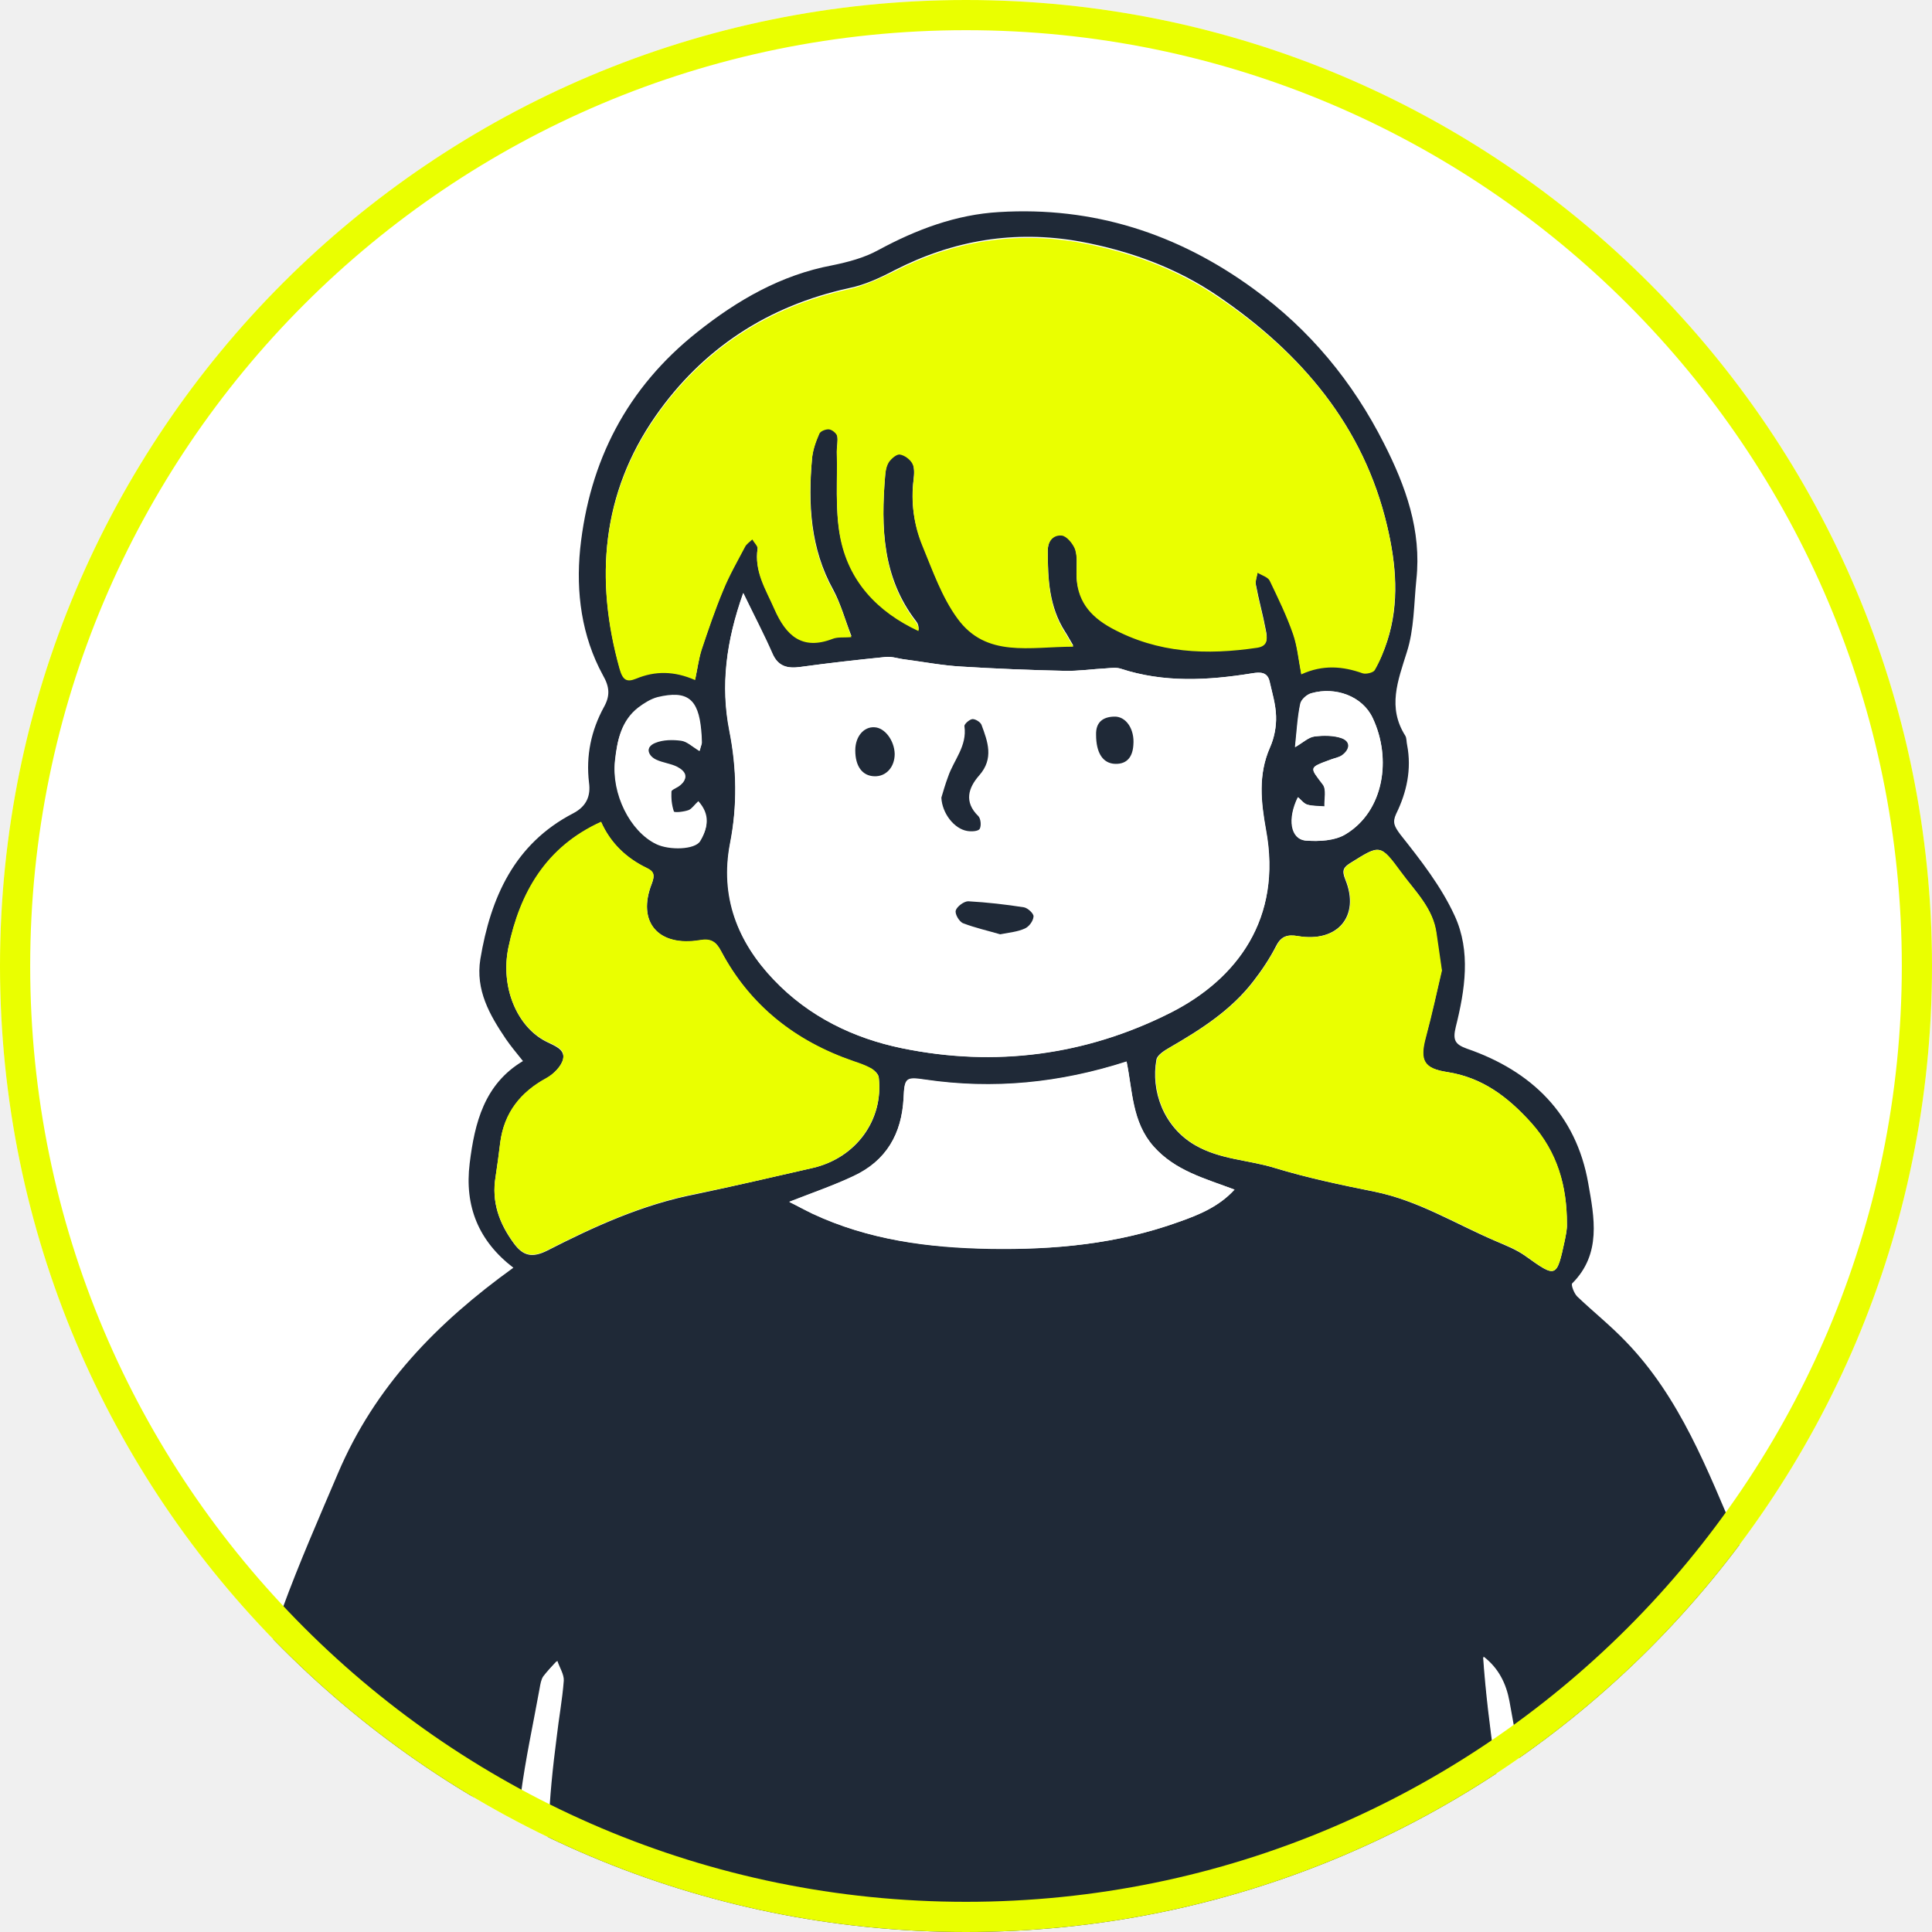
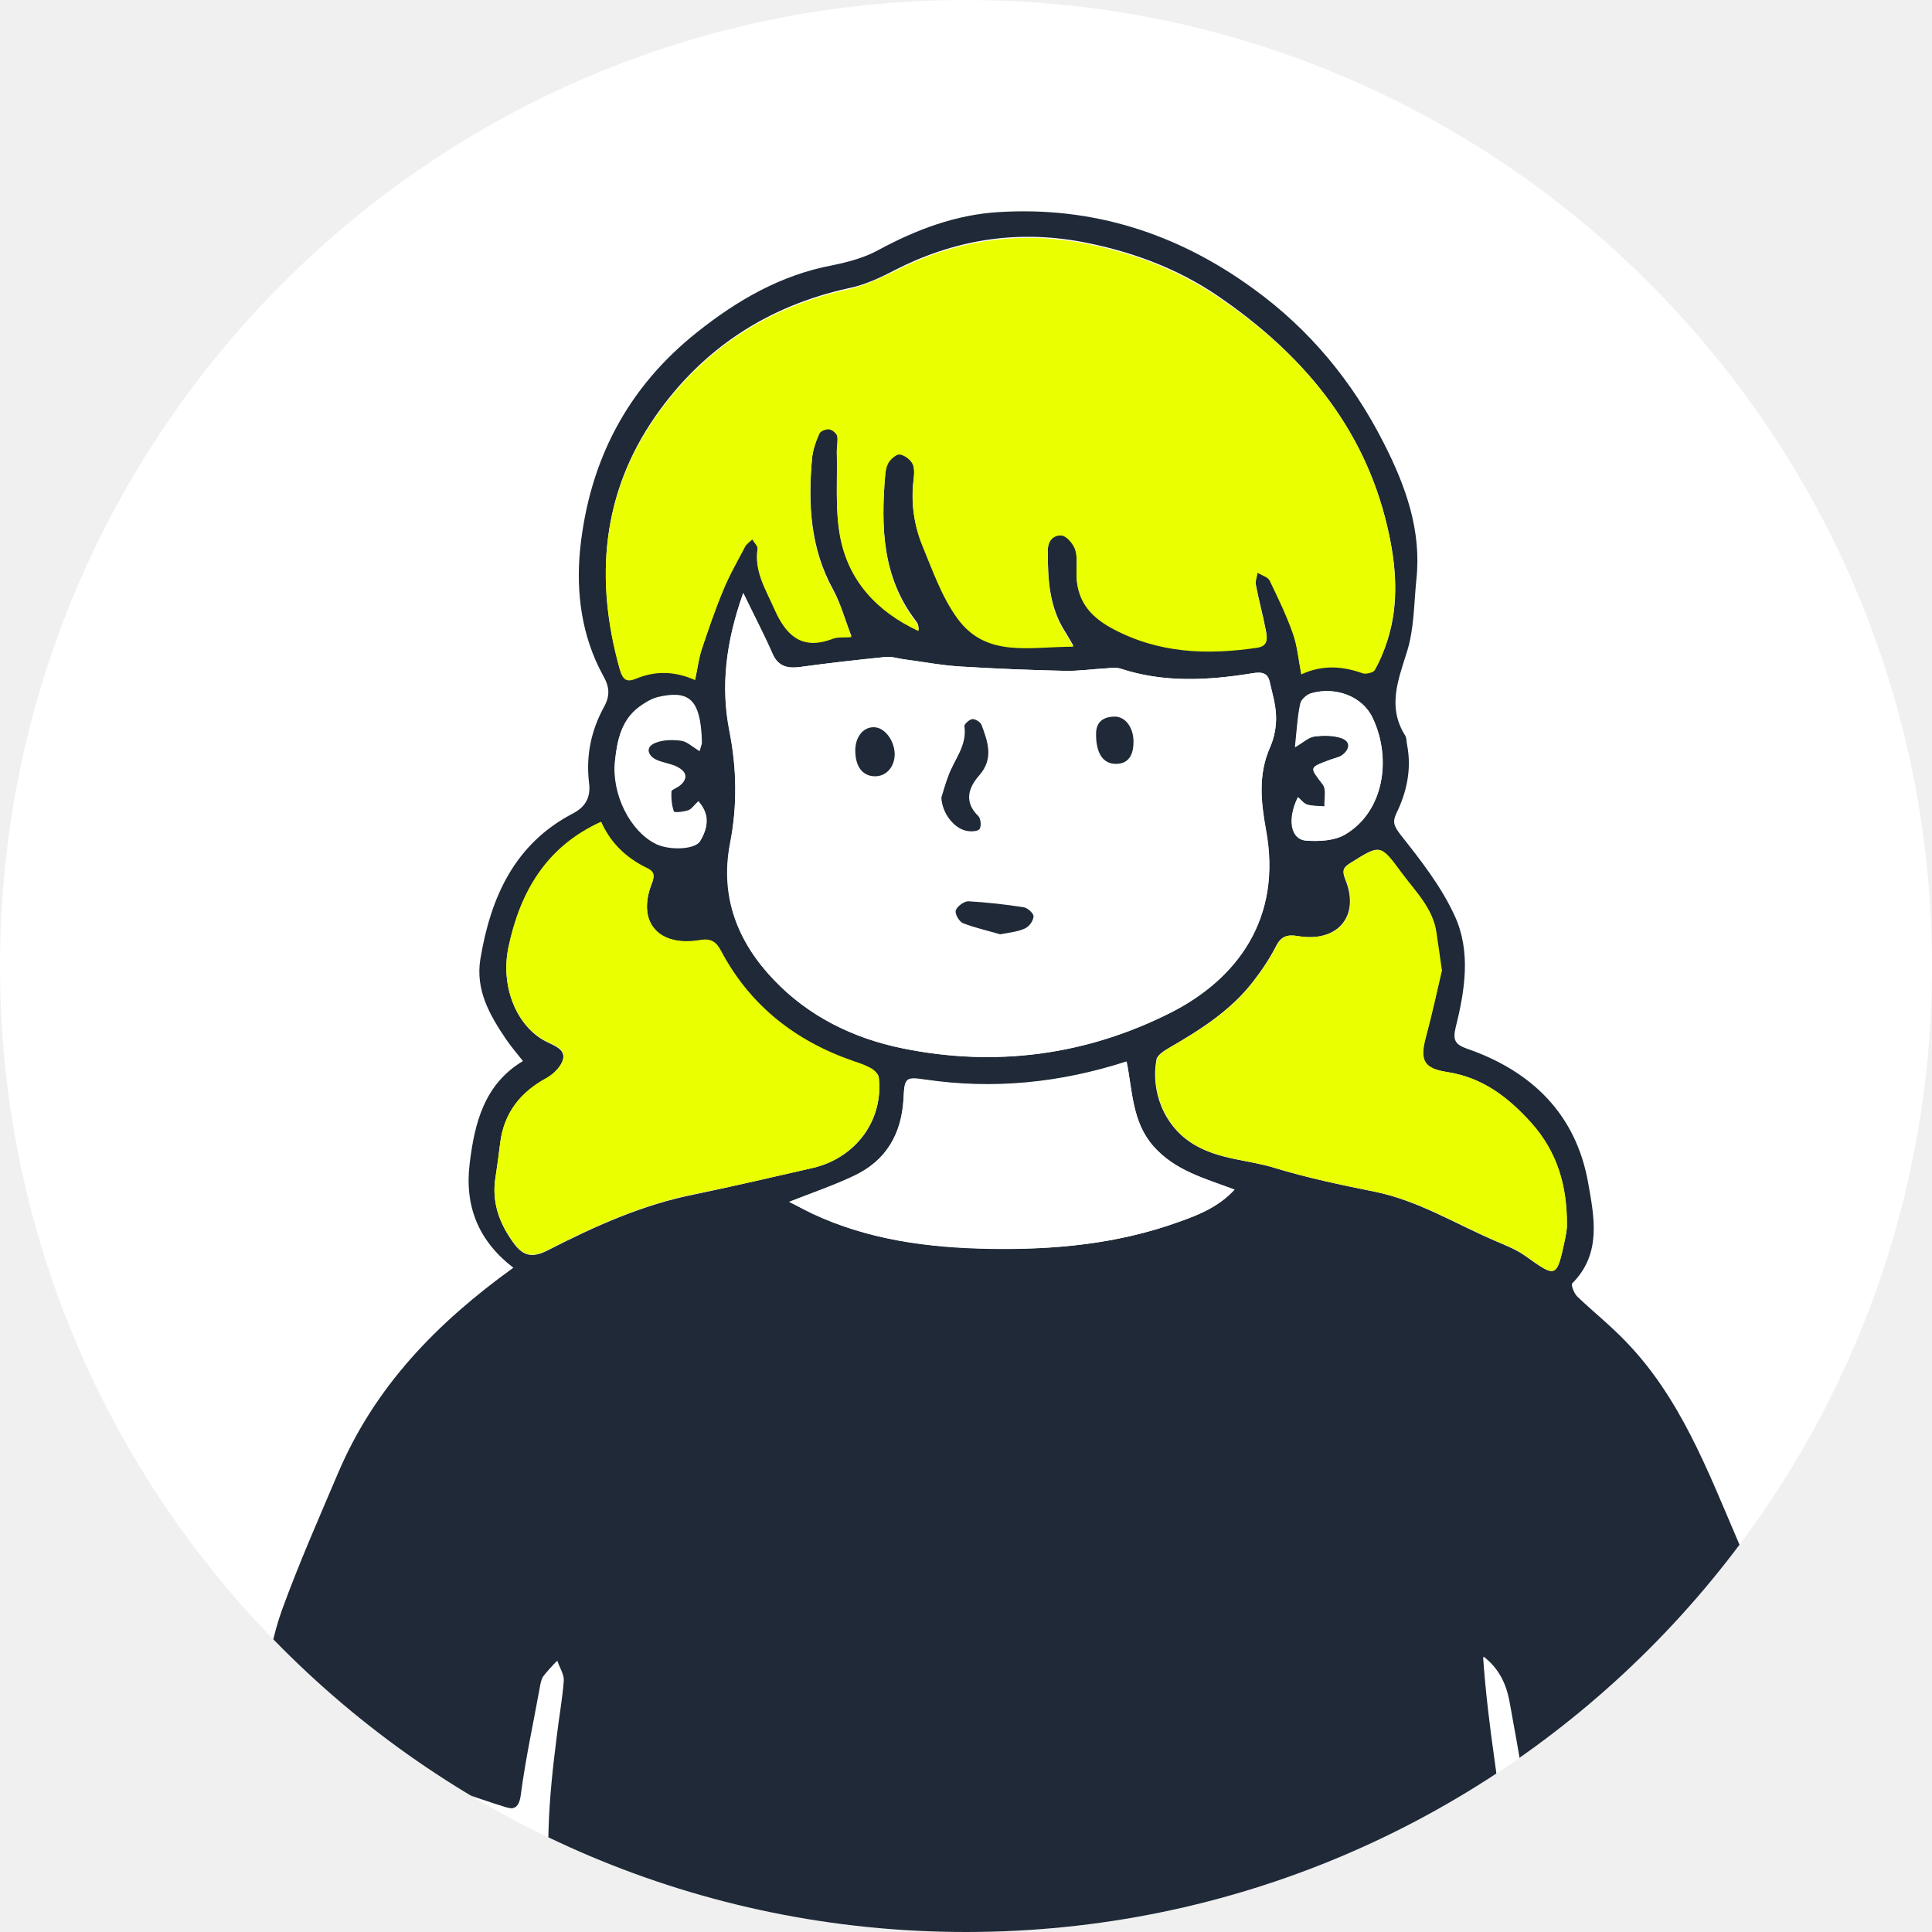
<svg xmlns="http://www.w3.org/2000/svg" width="64" height="64" viewBox="0 0 64 64" fill="none">
  <g clip-path="url(#clip0_116_3304)">
    <rect width="64" height="64" rx="32" fill="white" />
    <path d="M10.231 64.215C10.184 64.285 10.125 64.356 10.09 64.414C9.937 64.285 9.713 64.179 9.666 64.014C9.56 63.685 9.478 63.321 9.49 62.979C9.525 61.239 9.56 59.498 9.666 57.757C9.69 57.369 9.572 57.227 9.349 56.969C9.066 56.639 8.784 56.157 8.819 55.769C8.89 54.934 9.066 54.099 9.349 53.31C9.902 51.793 10.56 50.299 11.195 48.806C12.419 45.924 14.477 43.818 17.006 41.995C15.854 41.113 15.383 39.96 15.559 38.537C15.724 37.196 16.042 35.914 17.324 35.149C17.088 34.855 16.912 34.643 16.759 34.42C16.218 33.62 15.748 32.797 15.912 31.773C16.253 29.727 17.041 27.95 18.994 26.939C19.441 26.703 19.57 26.351 19.512 25.927C19.406 25.033 19.582 24.198 20.006 23.422C20.217 23.045 20.194 22.751 19.97 22.363C19.265 21.069 19.076 19.622 19.218 18.187C19.523 15.27 20.77 12.847 23.099 11C24.428 9.942 25.875 9.107 27.569 8.789C28.087 8.683 28.628 8.542 29.098 8.283C30.357 7.601 31.674 7.107 33.097 7.025C36.203 6.836 39.002 7.73 41.52 9.565C43.39 10.918 44.813 12.647 45.848 14.694C46.566 16.105 47.095 17.576 46.919 19.199C46.836 20.011 46.848 20.846 46.601 21.61C46.307 22.551 45.954 23.433 46.554 24.375C46.601 24.457 46.589 24.586 46.613 24.68C46.766 25.48 46.601 26.245 46.248 26.962C46.119 27.245 46.189 27.374 46.389 27.645C47.06 28.491 47.742 29.362 48.189 30.338C48.73 31.514 48.53 32.797 48.224 34.02C48.118 34.455 48.201 34.596 48.589 34.737C50.741 35.478 52.212 36.913 52.612 39.195C52.812 40.325 53.059 41.536 52.082 42.513C52.035 42.559 52.141 42.842 52.247 42.948C52.776 43.453 53.353 43.912 53.858 44.441C55.658 46.3 56.564 48.7 57.552 51.005C58.14 52.381 58.74 53.805 58.846 55.357C58.846 55.392 58.928 55.416 58.975 55.44C58.975 55.498 58.975 55.545 58.975 55.604C58.646 56.028 58.305 56.439 57.999 56.875C57.928 56.98 57.952 57.157 57.952 57.31C57.987 58.274 58.023 59.251 58.046 60.215L57.752 60.227L57.493 64.073C57.481 64.073 57.481 64.073 57.47 64.073C57.399 64.085 57.234 63.85 57.223 63.709C57.187 63.368 57.164 63.003 57.211 62.662C57.47 61.039 57.176 59.427 57.14 57.816C57.129 57.38 56.929 57.322 56.552 57.463C55.635 57.804 54.705 58.086 53.8 58.439C52.917 58.768 52.047 59.168 51.153 59.486C50.671 59.662 50.541 59.545 50.459 59.039C50.306 58.157 50.153 57.275 49.989 56.381C49.883 55.792 49.636 55.287 49.13 54.898C49.212 56.063 49.353 57.216 49.518 58.368C49.753 60.039 49.941 61.709 49.812 63.391C49.777 63.862 49.577 64.014 49.165 64.014C48.542 64.014 47.918 63.991 47.307 64.003C45.084 64.038 42.86 64.12 40.637 64.132C38.332 64.156 36.015 64.12 33.709 64.144C32.603 64.156 31.498 64.203 30.38 64.238H18.571C18.43 64.144 18.382 63.944 18.312 63.579C17.971 61.568 18.147 59.568 18.406 57.569C18.488 56.945 18.606 56.322 18.641 55.698C18.653 55.487 18.512 55.263 18.43 55.04C18.288 55.204 18.124 55.357 17.994 55.534C17.924 55.639 17.9 55.792 17.877 55.922C17.665 57.098 17.406 58.274 17.253 59.451C17.194 59.886 17.03 59.968 16.689 59.862C16.124 59.686 15.559 59.498 15.007 59.286C13.666 58.792 12.313 58.286 10.972 57.769C10.549 57.604 10.431 57.792 10.419 58.169C10.372 59.133 10.29 60.098 10.266 61.074C10.254 62.015 10.325 62.968 10.325 63.909C10.372 64.014 10.302 64.109 10.231 64.215ZM51.835 41.089C51.871 40.901 51.918 40.724 51.906 40.536C51.906 39.289 51.588 38.172 50.718 37.196C49.941 36.325 49.095 35.69 47.942 35.514C47.166 35.396 47.013 35.137 47.224 34.361C47.436 33.585 47.612 32.785 47.754 32.15C47.671 31.62 47.612 31.279 47.577 30.926C47.471 30.091 46.883 29.526 46.413 28.903C45.719 27.95 45.719 27.974 44.754 28.574C44.507 28.727 44.437 28.821 44.566 29.138C45.06 30.35 44.307 31.232 42.99 31.009C42.649 30.95 42.437 31.009 42.272 31.338C42.061 31.75 41.802 32.138 41.52 32.502C40.779 33.467 39.779 34.102 38.743 34.702C38.579 34.796 38.332 34.949 38.308 35.102C38.12 36.125 38.532 37.325 39.59 37.937C40.426 38.419 41.355 38.419 42.225 38.69C43.307 39.019 44.425 39.254 45.542 39.478C46.977 39.772 48.201 40.536 49.518 41.101C49.871 41.254 50.236 41.395 50.53 41.607C51.553 42.336 51.565 42.348 51.835 41.089ZM45.954 21.234C46.366 19.975 46.248 18.681 45.954 17.435C45.178 14.117 43.108 11.694 40.355 9.812C38.979 8.871 37.426 8.307 35.779 8.001C33.615 7.613 31.58 7.954 29.628 8.954C29.157 9.201 28.651 9.436 28.134 9.542C25.44 10.13 23.276 11.541 21.711 13.788C19.935 16.341 19.7 19.164 20.523 22.116C20.629 22.481 20.759 22.575 21.076 22.445C21.711 22.187 22.346 22.187 23.029 22.492C23.111 22.128 23.146 21.81 23.24 21.504C23.464 20.846 23.687 20.175 23.958 19.528C24.158 19.034 24.428 18.564 24.675 18.093C24.723 17.999 24.84 17.929 24.922 17.834C24.981 17.94 25.111 18.058 25.099 18.152C24.981 18.905 25.369 19.505 25.652 20.14C26.04 21.022 26.569 21.516 27.581 21.128C27.745 21.069 27.957 21.093 28.204 21.069C27.992 20.528 27.851 19.999 27.604 19.54C26.84 18.164 26.769 16.694 26.899 15.188C26.922 14.894 27.028 14.6 27.146 14.329C27.181 14.247 27.369 14.176 27.463 14.188C27.569 14.2 27.71 14.318 27.734 14.412C27.769 14.588 27.722 14.788 27.722 14.976C27.745 15.894 27.663 16.835 27.828 17.729C28.11 19.211 29.063 20.234 30.427 20.869C30.439 20.74 30.404 20.646 30.345 20.575C29.228 19.128 29.18 17.458 29.322 15.741C29.333 15.576 29.357 15.4 29.451 15.27C29.522 15.153 29.71 15 29.816 15.023C29.969 15.047 30.157 15.188 30.227 15.329C30.298 15.482 30.286 15.706 30.263 15.894C30.169 16.635 30.274 17.364 30.557 18.046C30.898 18.87 31.192 19.752 31.721 20.457C32.674 21.763 34.121 21.387 35.556 21.387C35.415 21.151 35.356 21.034 35.285 20.928C34.756 20.105 34.709 19.187 34.709 18.246C34.709 17.917 34.874 17.682 35.168 17.705C35.332 17.717 35.556 17.976 35.615 18.164C35.697 18.411 35.662 18.705 35.662 18.976C35.662 19.822 36.073 20.363 36.826 20.775C38.367 21.61 39.979 21.669 41.649 21.422C42.025 21.363 41.978 21.105 41.931 20.869C41.837 20.363 41.696 19.869 41.602 19.364C41.578 19.234 41.637 19.081 41.661 18.94C41.802 19.023 42.002 19.07 42.061 19.199C42.343 19.775 42.625 20.363 42.837 20.975C42.978 21.375 43.013 21.81 43.108 22.304C43.825 21.975 44.484 22.022 45.142 22.269C45.248 22.304 45.495 22.245 45.542 22.163C45.707 21.893 45.848 21.563 45.954 21.234ZM44.578 27.633C45.836 26.868 46.107 25.139 45.472 23.786C45.131 23.057 44.237 22.739 43.437 22.963C43.296 22.998 43.108 23.163 43.072 23.304C42.978 23.739 42.955 24.186 42.896 24.751C43.178 24.586 43.343 24.422 43.531 24.398C43.837 24.363 44.178 24.363 44.448 24.457C44.754 24.575 44.707 24.833 44.448 25.021C44.343 25.092 44.19 25.116 44.072 25.163C43.343 25.433 43.378 25.41 43.813 25.986C43.943 26.151 43.86 26.468 43.872 26.715C43.684 26.703 43.484 26.715 43.307 26.656C43.19 26.621 43.096 26.492 42.99 26.409C42.637 27.127 42.743 27.797 43.249 27.845C43.696 27.88 44.225 27.856 44.578 27.633ZM42.072 24.751C42.214 24.433 42.284 24.069 42.272 23.716C42.261 23.328 42.143 22.939 42.049 22.563C41.967 22.257 41.755 22.257 41.472 22.304C40.014 22.54 38.555 22.622 37.12 22.151C36.979 22.104 36.803 22.128 36.638 22.14C36.179 22.163 35.721 22.234 35.262 22.222C34.121 22.198 32.98 22.151 31.839 22.081C31.215 22.046 30.604 21.928 29.98 21.846C29.769 21.822 29.545 21.74 29.333 21.763C28.392 21.857 27.451 21.963 26.51 22.093C26.087 22.151 25.769 22.081 25.581 21.646C25.299 21.034 24.993 20.422 24.617 19.646C24.052 21.246 23.864 22.716 24.158 24.21C24.405 25.457 24.428 26.692 24.181 27.939C23.84 29.703 24.428 31.197 25.628 32.455C26.793 33.679 28.275 34.396 29.886 34.726C32.956 35.349 35.968 34.961 38.767 33.549C40.978 32.432 42.484 30.421 41.931 27.492C41.767 26.562 41.672 25.657 42.072 24.751ZM39.049 40.477C39.72 40.242 40.379 39.972 40.896 39.407C39.908 39.031 38.932 38.784 38.214 37.972C37.497 37.16 37.52 36.125 37.32 35.161C35.097 35.878 32.898 36.09 30.651 35.761C30.016 35.667 29.957 35.69 29.933 36.361C29.875 37.56 29.357 38.454 28.263 38.96C27.616 39.266 26.934 39.501 26.146 39.807C26.44 39.96 26.663 40.089 26.91 40.195C28.769 41.077 30.745 41.324 32.792 41.36C34.932 41.407 37.026 41.207 39.049 40.477ZM26.922 38.69C28.357 38.36 29.275 37.102 29.11 35.69C29.098 35.584 28.98 35.467 28.875 35.408C28.686 35.302 28.475 35.231 28.275 35.161C26.358 34.502 24.84 33.326 23.887 31.514C23.723 31.197 23.534 31.091 23.193 31.15C21.805 31.373 21.088 30.55 21.594 29.268C21.7 28.985 21.652 28.868 21.429 28.762C20.747 28.433 20.217 27.927 19.912 27.233C18.088 28.068 17.23 29.574 16.841 31.397C16.571 32.714 17.136 34.02 18.088 34.502C18.359 34.643 18.724 34.749 18.653 35.09C18.594 35.325 18.335 35.584 18.112 35.714C17.241 36.184 16.7 36.866 16.571 37.855C16.524 38.231 16.477 38.607 16.418 38.984C16.277 39.819 16.536 40.525 17.018 41.183C17.324 41.607 17.63 41.677 18.124 41.43C19.688 40.63 21.288 39.901 23.04 39.56C24.334 39.289 25.628 38.984 26.922 38.69ZM23.182 24.869C23.217 24.704 23.252 24.657 23.252 24.598C23.252 24.457 23.24 24.327 23.229 24.186C23.134 23.151 22.77 22.857 21.782 23.092C21.558 23.151 21.335 23.292 21.147 23.433C20.582 23.869 20.453 24.504 20.382 25.163C20.264 26.245 20.876 27.492 21.747 27.915C22.182 28.127 23.029 28.103 23.205 27.821C23.452 27.409 23.534 26.986 23.134 26.539C23.005 26.656 22.923 26.786 22.817 26.833C22.664 26.892 22.335 26.927 22.323 26.88C22.252 26.668 22.229 26.433 22.241 26.198C22.241 26.127 22.393 26.068 22.488 26.009C22.84 25.774 22.723 25.551 22.429 25.398C22.217 25.292 21.958 25.268 21.735 25.163C21.417 25.01 21.394 24.692 21.723 24.563C21.97 24.457 22.288 24.457 22.57 24.492C22.758 24.563 22.935 24.727 23.182 24.869Z" fill="#1F2937" />
    <path d="M58.139 62.685C58.151 63.062 58.045 63.45 57.939 63.803C57.904 63.92 57.68 64.026 57.516 64.061L57.774 60.215L58.069 60.203C58.104 61.038 58.127 61.862 58.139 62.685Z" fill="#1F2937" />
    <path d="M57.519 64.062L57.507 64.215H30.395C31.5 64.179 32.606 64.132 33.723 64.12C36.029 64.097 38.346 64.132 40.651 64.109C42.875 64.085 45.098 64.015 47.321 63.979C47.944 63.968 48.568 63.991 49.179 63.991C49.603 63.991 49.803 63.838 49.826 63.368C49.944 61.674 49.768 60.004 49.532 58.345C49.368 57.192 49.227 56.051 49.144 54.875C49.65 55.263 49.897 55.781 50.003 56.357C50.167 57.239 50.32 58.121 50.473 59.015C50.567 59.521 50.685 59.639 51.167 59.462C52.061 59.145 52.92 58.745 53.814 58.416C54.731 58.074 55.661 57.78 56.566 57.439C56.955 57.298 57.143 57.357 57.154 57.792C57.202 59.404 57.484 61.015 57.225 62.638C57.166 62.979 57.202 63.344 57.237 63.685C57.249 63.826 57.413 64.062 57.484 64.05C57.507 64.062 57.519 64.062 57.519 64.062Z" fill="white" />
    <path d="M51.907 40.536C51.907 40.724 51.872 40.913 51.837 41.089C51.566 42.336 51.554 42.336 50.543 41.607C50.237 41.383 49.872 41.242 49.531 41.101C48.214 40.525 46.99 39.772 45.556 39.478C44.438 39.254 43.321 39.019 42.238 38.69C41.368 38.419 40.439 38.419 39.604 37.937C38.545 37.325 38.133 36.125 38.321 35.102C38.357 34.949 38.592 34.796 38.757 34.702C39.792 34.102 40.792 33.467 41.533 32.502C41.815 32.138 42.074 31.738 42.285 31.338C42.45 31.009 42.662 30.95 43.003 31.009C44.32 31.232 45.073 30.35 44.579 29.138C44.45 28.821 44.52 28.727 44.767 28.574C45.72 27.974 45.732 27.962 46.426 28.903C46.885 29.538 47.484 30.091 47.59 30.926C47.638 31.279 47.696 31.62 47.767 32.15C47.614 32.785 47.449 33.573 47.237 34.361C47.026 35.137 47.179 35.396 47.955 35.514C49.108 35.702 49.955 36.337 50.731 37.196C51.602 38.172 51.907 39.289 51.907 40.536Z" fill="#EAFF00" />
    <path d="M45.952 17.436C46.246 18.682 46.352 19.965 45.952 21.235C45.846 21.564 45.717 21.893 45.541 22.199C45.494 22.282 45.258 22.34 45.141 22.305C44.482 22.07 43.823 22.011 43.106 22.34C43.012 21.858 42.976 21.423 42.835 21.011C42.623 20.4 42.341 19.823 42.059 19.235C42 19.118 41.8 19.059 41.659 18.976C41.636 19.118 41.577 19.259 41.6 19.4C41.694 19.906 41.835 20.4 41.929 20.905C41.977 21.141 42.024 21.399 41.647 21.458C39.977 21.705 38.365 21.646 36.825 20.811C36.072 20.4 35.66 19.859 35.66 19.012C35.66 18.741 35.695 18.447 35.613 18.2C35.542 18.012 35.331 17.753 35.166 17.741C34.872 17.718 34.696 17.953 34.707 18.282C34.707 19.223 34.754 20.141 35.284 20.964C35.354 21.07 35.413 21.188 35.554 21.423C34.107 21.423 32.672 21.799 31.72 20.494C31.202 19.788 30.896 18.906 30.555 18.082C30.273 17.4 30.179 16.671 30.261 15.93C30.285 15.742 30.308 15.518 30.226 15.365C30.155 15.224 29.967 15.083 29.814 15.059C29.708 15.036 29.532 15.189 29.449 15.306C29.367 15.436 29.332 15.612 29.32 15.777C29.179 17.494 29.226 19.165 30.343 20.611C30.402 20.682 30.437 20.788 30.426 20.905C29.061 20.27 28.097 19.247 27.826 17.765C27.662 16.871 27.744 15.93 27.72 15.012C27.709 14.824 27.767 14.624 27.732 14.448C27.709 14.354 27.567 14.236 27.462 14.224C27.356 14.213 27.179 14.283 27.144 14.366C27.026 14.636 26.92 14.93 26.897 15.224C26.756 16.73 26.838 18.2 27.603 19.576C27.861 20.035 28.003 20.564 28.203 21.105C27.956 21.129 27.756 21.094 27.579 21.164C26.568 21.552 26.038 21.058 25.65 20.176C25.368 19.529 24.98 18.941 25.097 18.188C25.109 18.094 24.98 17.977 24.921 17.871C24.838 17.953 24.721 18.024 24.674 18.13C24.427 18.6 24.156 19.07 23.956 19.564C23.686 20.212 23.462 20.87 23.239 21.541C23.145 21.846 23.098 22.164 23.027 22.529C22.333 22.223 21.698 22.223 21.074 22.482C20.757 22.611 20.627 22.529 20.522 22.152C19.698 19.2 19.933 16.377 21.71 13.824C23.274 11.578 25.438 10.166 28.132 9.578C28.649 9.46 29.144 9.225 29.626 8.99C31.578 7.99 33.613 7.649 35.778 8.037C37.424 8.343 38.977 8.908 40.353 9.849C43.106 11.695 45.176 14.118 45.952 17.436Z" fill="#EAFF00" />
    <path d="M45.474 23.786C46.109 25.127 45.85 26.868 44.58 27.633C44.227 27.845 43.698 27.88 43.263 27.845C42.757 27.797 42.651 27.127 43.004 26.409C43.11 26.503 43.204 26.633 43.322 26.657C43.498 26.703 43.698 26.692 43.886 26.715C43.874 26.468 43.957 26.151 43.827 25.986C43.38 25.41 43.357 25.433 44.086 25.163C44.215 25.116 44.357 25.092 44.462 25.021C44.721 24.845 44.768 24.575 44.462 24.457C44.192 24.351 43.851 24.351 43.545 24.398C43.357 24.422 43.18 24.586 42.91 24.751C42.969 24.198 42.992 23.751 43.086 23.304C43.11 23.163 43.298 23.01 43.451 22.963C44.239 22.739 45.133 23.057 45.474 23.786Z" fill="white" />
    <path d="M42.27 23.728C42.282 24.069 42.211 24.446 42.07 24.763C41.67 25.669 41.776 26.575 41.941 27.492C42.482 30.421 40.988 32.432 38.777 33.55C35.977 34.961 32.966 35.361 29.896 34.726C28.284 34.397 26.802 33.679 25.638 32.456C24.438 31.197 23.862 29.703 24.191 27.939C24.426 26.692 24.414 25.457 24.167 24.21C23.873 22.716 24.05 21.246 24.626 19.646C25.003 20.423 25.32 21.023 25.591 21.646C25.779 22.081 26.096 22.152 26.52 22.093C27.461 21.964 28.402 21.858 29.343 21.764C29.555 21.74 29.766 21.823 29.99 21.846C30.613 21.928 31.225 22.046 31.848 22.081C32.989 22.152 34.13 22.199 35.271 22.223C35.73 22.234 36.189 22.164 36.648 22.14C36.812 22.128 36.977 22.105 37.13 22.152C38.565 22.622 40.023 22.54 41.482 22.305C41.764 22.258 41.988 22.27 42.058 22.564C42.141 22.952 42.258 23.34 42.27 23.728ZM37.541 24.681C37.577 24.152 37.283 23.716 36.895 23.74C36.53 23.763 36.295 23.94 36.318 24.34C36.306 24.94 36.53 25.293 36.953 25.304C37.353 25.304 37.518 25.034 37.541 24.681ZM34.236 30.362C34.248 30.268 34.048 30.068 33.919 30.056C33.307 29.962 32.695 29.892 32.072 29.868C31.931 29.856 31.707 30.033 31.66 30.174C31.625 30.28 31.778 30.539 31.907 30.598C32.307 30.75 32.719 30.845 33.13 30.962C33.425 30.903 33.707 30.88 33.942 30.774C34.083 30.703 34.224 30.515 34.236 30.362ZM32.425 25.681C32.907 25.128 32.707 24.563 32.495 24.01C32.46 23.916 32.284 23.811 32.19 23.822C32.095 23.834 31.919 23.987 31.931 24.058C32.037 24.704 31.59 25.175 31.39 25.728C31.296 25.986 31.225 26.245 31.166 26.422C31.178 26.951 31.59 27.457 32.025 27.527C32.166 27.551 32.389 27.539 32.437 27.457C32.495 27.351 32.472 27.116 32.389 27.033C31.907 26.563 32.072 26.092 32.425 25.681ZM28.955 25.716C29.343 25.728 29.637 25.41 29.625 24.975C29.625 24.528 29.308 24.105 28.955 24.081C28.602 24.058 28.32 24.399 28.32 24.846C28.32 25.387 28.555 25.704 28.955 25.716Z" fill="white" />
    <path d="M40.895 39.407C40.377 39.972 39.719 40.242 39.048 40.478C37.025 41.207 34.931 41.407 32.79 41.372C30.756 41.337 28.779 41.078 26.909 40.207C26.674 40.09 26.439 39.96 26.145 39.819C26.921 39.513 27.603 39.278 28.262 38.972C29.356 38.466 29.873 37.561 29.932 36.373C29.967 35.714 30.014 35.679 30.65 35.773C32.896 36.114 35.096 35.89 37.319 35.173C37.519 36.149 37.495 37.172 38.213 37.984C38.931 38.784 39.907 39.043 40.895 39.407Z" fill="white" />
    <path d="M36.897 23.739C37.297 23.716 37.591 24.151 37.544 24.68C37.521 25.045 37.356 25.315 36.944 25.304C36.532 25.292 36.309 24.939 36.309 24.339C36.297 23.927 36.532 23.751 36.897 23.739Z" fill="#1F2937" />
    <path d="M33.92 30.056C34.049 30.079 34.249 30.267 34.237 30.361C34.226 30.514 34.084 30.703 33.943 30.761C33.708 30.867 33.438 30.891 33.132 30.95C32.732 30.832 32.308 30.738 31.908 30.585C31.779 30.538 31.626 30.279 31.661 30.161C31.697 30.032 31.932 29.856 32.073 29.856C32.697 29.891 33.32 29.962 33.92 30.056Z" fill="#1F2937" />
    <path d="M32.513 24.01C32.724 24.575 32.925 25.128 32.442 25.681C32.078 26.092 31.925 26.563 32.407 27.033C32.489 27.116 32.513 27.351 32.454 27.457C32.407 27.539 32.183 27.551 32.042 27.527C31.607 27.457 31.207 26.939 31.184 26.422C31.242 26.233 31.313 25.975 31.407 25.728C31.595 25.175 32.042 24.716 31.948 24.057C31.936 23.987 32.113 23.834 32.207 23.822C32.301 23.81 32.477 23.916 32.513 24.01Z" fill="#1F2937" />
    <path d="M29.638 24.974C29.638 25.41 29.355 25.727 28.967 25.715C28.567 25.704 28.332 25.386 28.332 24.857C28.332 24.398 28.614 24.069 28.967 24.092C29.308 24.104 29.626 24.527 29.638 24.974Z" fill="#1F2937" />
    <path d="M29.109 35.69C29.274 37.09 28.345 38.36 26.921 38.69C25.627 38.984 24.334 39.289 23.04 39.548C21.287 39.889 19.687 40.619 18.123 41.418C17.629 41.665 17.323 41.595 17.017 41.171C16.535 40.513 16.276 39.795 16.417 38.972C16.476 38.595 16.523 38.219 16.57 37.843C16.7 36.855 17.241 36.172 18.111 35.702C18.346 35.572 18.605 35.314 18.652 35.078C18.735 34.737 18.37 34.631 18.088 34.49C17.123 34.008 16.57 32.691 16.841 31.385C17.217 29.562 18.088 28.044 19.911 27.221C20.228 27.927 20.746 28.421 21.428 28.75C21.652 28.856 21.71 28.974 21.593 29.256C21.087 30.538 21.805 31.373 23.193 31.138C23.545 31.079 23.722 31.185 23.887 31.503C24.851 33.314 26.357 34.49 28.274 35.149C28.486 35.219 28.686 35.29 28.874 35.396C28.98 35.467 29.097 35.596 29.109 35.69Z" fill="#EAFF00" />
    <path d="M23.24 24.609C23.24 24.656 23.216 24.715 23.169 24.88C22.934 24.738 22.758 24.562 22.558 24.538C22.287 24.503 21.97 24.503 21.711 24.609C21.382 24.738 21.405 25.044 21.723 25.209C21.934 25.315 22.205 25.338 22.417 25.444C22.711 25.597 22.828 25.809 22.476 26.056C22.381 26.115 22.229 26.174 22.229 26.244C22.217 26.468 22.24 26.715 22.311 26.926C22.323 26.962 22.64 26.926 22.805 26.879C22.922 26.844 23.005 26.703 23.122 26.585C23.522 27.02 23.44 27.456 23.193 27.867C23.017 28.15 22.17 28.173 21.734 27.961C20.864 27.538 20.252 26.291 20.37 25.209C20.441 24.55 20.57 23.915 21.134 23.48C21.323 23.339 21.535 23.186 21.77 23.139C22.758 22.904 23.134 23.198 23.216 24.233C23.228 24.338 23.24 24.468 23.24 24.609Z" fill="white" />
    <path d="M18.464 55.017C18.535 55.24 18.688 55.464 18.676 55.675C18.629 56.299 18.511 56.922 18.441 57.546C18.182 59.545 18.017 61.557 18.347 63.556C18.405 63.933 18.464 64.121 18.605 64.215H10.242C10.313 64.109 10.383 64.015 10.383 63.909C10.383 62.968 10.313 62.015 10.325 61.074C10.336 60.11 10.43 59.145 10.477 58.169C10.501 57.793 10.607 57.604 11.03 57.769C12.371 58.287 13.712 58.781 15.065 59.286C15.618 59.498 16.182 59.686 16.747 59.863C17.088 59.969 17.253 59.886 17.311 59.451C17.464 58.263 17.711 57.099 17.935 55.922C17.959 55.793 17.982 55.64 18.053 55.534C18.147 55.322 18.311 55.169 18.464 55.017Z" fill="white" />
  </g>
-   <rect x="0.5" y="0.5" width="63" height="63" rx="31.5" stroke="#EAFF00" />
  <defs>
    <clipPath id="clip0_116_3304">
      <rect width="64" height="64" rx="32" fill="white" />
    </clipPath>
  </defs>
</svg>
